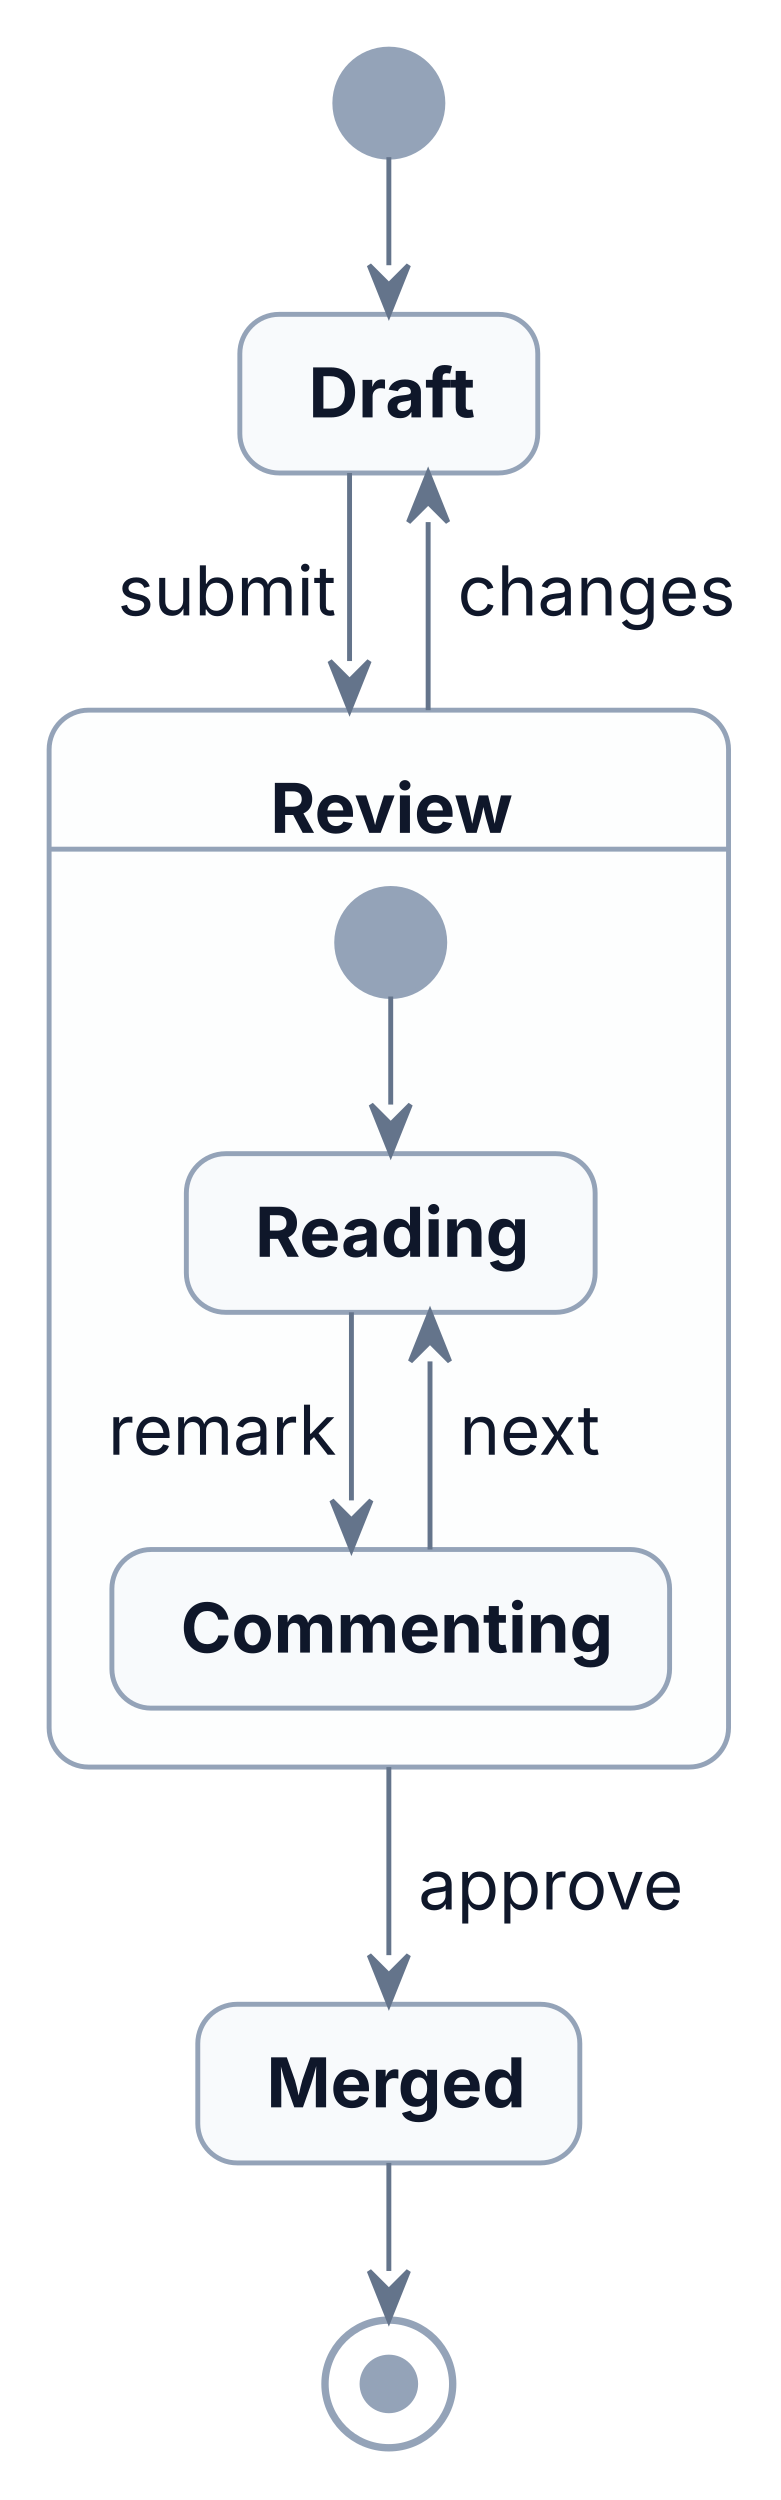
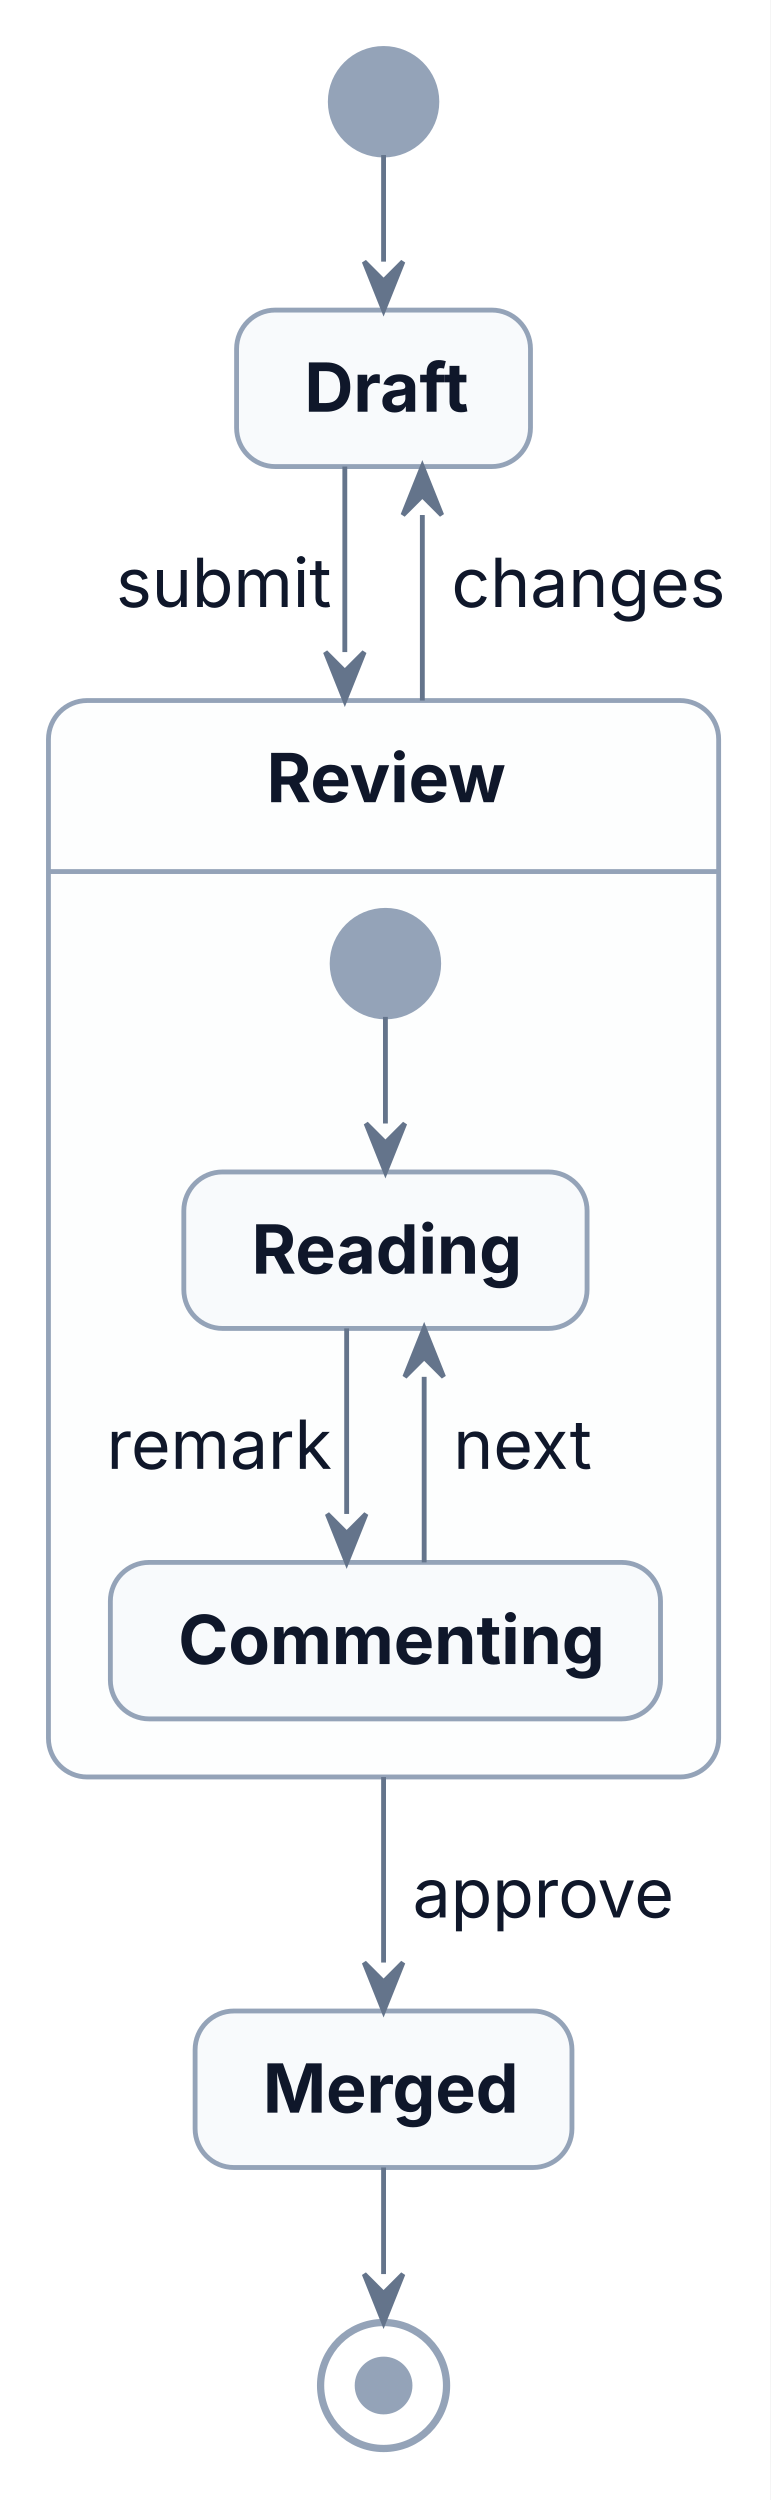
- <svg xmlns="http://www.w3.org/2000/svg" width="159" height="509" viewBox="0 0 159 509">
-   <rect x="0" y="0" width="159" height="509" fill="#FFFFFF" />
+ <svg xmlns="http://www.w3.org/2000/svg" width="159" height="516" viewBox="0 0 159 516">
+   <rect x="0" y="0" width="159" height="516" fill="#FFFFFF" />
  <g transform="translate(10,10)">
    <g>
      <ellipse cx="69.17" cy="11" rx="11" ry="11" fill="#94A3B8" stroke="#94A3B8" stroke-width="1" />
      <rect x="38.83" y="54" width="60.66" height="32.3" rx="8" ry="8" fill="#F8FAFC" stroke="#94A3B8" stroke-width="1" />
-       <rect x="0" y="134.59" width="138.33" height="215.18" rx="8" ry="8" fill="#FDFEFE" stroke="#94A3B8" stroke-width="1" />
-       <line x1="0" y1="162.89" x2="138.33" y2="162.89" fill="none" stroke="#94A3B8" stroke-width="1" />
-       <ellipse cx="69.55" cy="181.89" rx="11" ry="11" fill="#94A3B8" stroke="#94A3B8" stroke-width="1" />
-       <rect x="27.94" y="224.89" width="83.23" height="32.3" rx="8" ry="8" fill="#F8FAFC" stroke="#94A3B8" stroke-width="1" />
-       <rect x="12.78" y="305.48" width="113.55" height="32.3" rx="8" ry="8" fill="#F8FAFC" stroke="#94A3B8" stroke-width="1" />
-       <rect x="30.27" y="398.07" width="77.78" height="32.3" rx="8" ry="8" fill="#F8FAFC" stroke="#94A3B8" stroke-width="1" />
-       <ellipse cx="69.17" cy="475.37" rx="13" ry="13" fill="none" stroke="#94A3B8" stroke-width="1.5" />
-       <ellipse cx="69.17" cy="475.37" rx="5.46" ry="5.46" fill="#94A3B8" stroke="#94A3B8" stroke-width="1" />
+       <rect x="0" y="134.59" width="138.33" height="222.18" rx="8" ry="8" fill="#FDFEFE" stroke="#94A3B8" stroke-width="1" />
+       <line x1="0" y1="169.89" x2="138.33" y2="169.89" fill="none" stroke="#94A3B8" stroke-width="1" />
+       <ellipse cx="69.55" cy="188.89" rx="11" ry="11" fill="#94A3B8" stroke="#94A3B8" stroke-width="1" />
+       <rect x="27.94" y="231.89" width="83.23" height="32.3" rx="8" ry="8" fill="#F8FAFC" stroke="#94A3B8" stroke-width="1" />
+       <rect x="12.78" y="312.48" width="113.55" height="32.3" rx="8" ry="8" fill="#F8FAFC" stroke="#94A3B8" stroke-width="1" />
+       <rect x="30.27" y="405.07" width="77.78" height="32.3" rx="8" ry="8" fill="#F8FAFC" stroke="#94A3B8" stroke-width="1" />
+       <ellipse cx="69.17" cy="482.37" rx="13" ry="13" fill="none" stroke="#94A3B8" stroke-width="1.5" />
+       <ellipse cx="69.17" cy="482.37" rx="5.46" ry="5.46" fill="#94A3B8" stroke="#94A3B8" stroke-width="1" />
    </g>
    <g id="lines">
      <polyline points="69.17,22 69.17,44" fill="none" stroke="#64748B" stroke-width="1" />
      <polyline points="61.17,86.3 61.17,124.59" fill="none" stroke="#64748B" stroke-width="1" />
      <polyline points="77.17,134.59 77.17,96.3" fill="none" stroke="#64748B" stroke-width="1" />
-       <polyline points="69.17,349.78 69.17,388.07" fill="none" stroke="#64748B" stroke-width="1" />
-       <polyline points="69.17,430.37 69.17,452.37" fill="none" stroke="#64748B" stroke-width="1" />
-       <polyline points="69.55,192.89 69.55,214.89" fill="none" stroke="#64748B" stroke-width="1" />
-       <polyline points="61.55,257.18 61.55,295.48" fill="none" stroke="#64748B" stroke-width="1" />
-       <polyline points="77.55,305.48 77.55,267.18" fill="none" stroke="#64748B" stroke-width="1" />
+       <polyline points="69.17,356.78 69.17,395.07" fill="none" stroke="#64748B" stroke-width="1" />
+       <polyline points="69.17,437.37 69.17,459.37" fill="none" stroke="#64748B" stroke-width="1" />
+       <polyline points="69.55,199.89 69.55,221.89" fill="none" stroke="#64748B" stroke-width="1" />
+       <polyline points="61.55,264.18 61.55,302.48" fill="none" stroke="#64748B" stroke-width="1" />
+       <polyline points="77.55,312.48 77.55,274.18" fill="none" stroke="#64748B" stroke-width="1" />
      <polygon points="65.17,44 69.17,54 73.17,44 69.17,48" fill="#64748B" stroke="#64748B" stroke-width="1" />
      <polygon points="57.17,124.59 61.17,134.59 65.17,124.59 61.17,128.59" fill="#64748B" stroke="#64748B" stroke-width="1" />
      <polygon points="81.17,96.3 77.17,86.3 73.17,96.3 77.17,92.3" fill="#64748B" stroke="#64748B" stroke-width="1" />
-       <polygon points="65.17,388.07 69.17,398.07 73.17,388.07 69.17,392.07" fill="#64748B" stroke="#64748B" stroke-width="1" />
-       <polygon points="65.17,452.37 69.17,462.37 73.17,452.37 69.17,456.37" fill="#64748B" stroke="#64748B" stroke-width="1" />
-       <polygon points="65.55,214.89 69.55,224.89 73.55,214.89 69.55,218.89" fill="#64748B" stroke="#64748B" stroke-width="1" />
-       <polygon points="57.55,295.48 61.55,305.48 65.55,295.48 61.55,299.48" fill="#64748B" stroke="#64748B" stroke-width="1" />
-       <polygon points="81.55,267.18 77.55,257.18 73.55,267.18 77.55,263.18" fill="#64748B" stroke="#64748B" stroke-width="1" />
+       <polygon points="65.17,395.07 69.17,405.07 73.17,395.07 69.17,399.07" fill="#64748B" stroke="#64748B" stroke-width="1" />
+       <polygon points="65.17,459.37 69.17,469.37 73.17,459.37 69.17,463.37" fill="#64748B" stroke="#64748B" stroke-width="1" />
+       <polygon points="65.55,221.89 69.55,231.89 73.55,221.89 69.55,225.89" fill="#64748B" stroke="#64748B" stroke-width="1" />
+       <polygon points="57.55,302.48 61.55,312.48 65.55,302.48 61.55,306.48" fill="#64748B" stroke="#64748B" stroke-width="1" />
+       <polygon points="81.55,274.18 77.55,264.18 73.55,274.18 77.55,270.18" fill="#64748B" stroke="#64748B" stroke-width="1" />
    </g>
    <g>
      <text font-family="Inter, ui-sans-serif, system-ui, -apple-system, Segoe UI, DejaVu Sans, Liberation Sans, sans-serif, Noto Color Emoji, Apple Color Emoji, Segoe UI Emoji" xml:space="preserve">
        <tspan x="52.83" y="74.99" font-size="14" fill="#0F172A" font-weight="bold" textLength="32.66" lengthAdjust="spacing">Draft</tspan>
      </text>
      <text font-family="Inter, ui-sans-serif, system-ui, -apple-system, Segoe UI, DejaVu Sans, Liberation Sans, sans-serif, Noto Color Emoji, Apple Color Emoji, Segoe UI Emoji" xml:space="preserve">
-         <tspan x="45.04" y="159.58" font-size="14" fill="#0F172A" font-weight="bold" textLength="48.24" lengthAdjust="spacing">Review</tspan>
+         <tspan x="45.04" y="155.58" font-size="14" fill="#0F172A" font-weight="bold" textLength="48.24" lengthAdjust="spacing">Review</tspan>
      </text>
      <text font-family="Inter, ui-sans-serif, system-ui, -apple-system, Segoe UI, DejaVu Sans, Liberation Sans, sans-serif, Noto Color Emoji, Apple Color Emoji, Segoe UI Emoji" xml:space="preserve">
-         <tspan x="41.94" y="245.88" font-size="14" fill="#0F172A" font-weight="bold" textLength="55.23" lengthAdjust="spacing">Reading</tspan>
+         <tspan x="41.94" y="252.88" font-size="14" fill="#0F172A" font-weight="bold" textLength="55.23" lengthAdjust="spacing">Reading</tspan>
      </text>
      <text font-family="Inter, ui-sans-serif, system-ui, -apple-system, Segoe UI, DejaVu Sans, Liberation Sans, sans-serif, Noto Color Emoji, Apple Color Emoji, Segoe UI Emoji" xml:space="preserve">
-         <tspan x="26.78" y="326.47" font-size="14" fill="#0F172A" font-weight="bold" textLength="85.55" lengthAdjust="spacing">Commenting</tspan>
+         <tspan x="26.78" y="333.47" font-size="14" fill="#0F172A" font-weight="bold" textLength="85.55" lengthAdjust="spacing">Commenting</tspan>
      </text>
      <text font-family="Inter, ui-sans-serif, system-ui, -apple-system, Segoe UI, DejaVu Sans, Liberation Sans, sans-serif, Noto Color Emoji, Apple Color Emoji, Segoe UI Emoji" xml:space="preserve">
-         <tspan x="12" y="286.18" font-size="14" fill="#0F172A" textLength="43.55" lengthAdjust="spacing">remark</tspan>
+         <tspan x="12" y="293.18" font-size="14" fill="#0F172A" textLength="43.55" lengthAdjust="spacing">remark</tspan>
      </text>
      <text font-family="Inter, ui-sans-serif, system-ui, -apple-system, Segoe UI, DejaVu Sans, Liberation Sans, sans-serif, Noto Color Emoji, Apple Color Emoji, Segoe UI Emoji" xml:space="preserve">
-         <tspan x="83.55" y="286.18" font-size="14" fill="#0F172A" textLength="26.46" lengthAdjust="spacing">next</tspan>
+         <tspan x="83.55" y="293.18" font-size="14" fill="#0F172A" textLength="26.46" lengthAdjust="spacing">next</tspan>
      </text>
      <text font-family="Inter, ui-sans-serif, system-ui, -apple-system, Segoe UI, DejaVu Sans, Liberation Sans, sans-serif, Noto Color Emoji, Apple Color Emoji, Segoe UI Emoji" xml:space="preserve">
-         <tspan x="44.27" y="419.06" font-size="14" fill="#0F172A" font-weight="bold" textLength="49.78" lengthAdjust="spacing">Merged</tspan>
+         <tspan x="44.27" y="426.06" font-size="14" fill="#0F172A" font-weight="bold" textLength="49.78" lengthAdjust="spacing">Merged</tspan>
      </text>
      <text font-family="Inter, ui-sans-serif, system-ui, -apple-system, Segoe UI, DejaVu Sans, Liberation Sans, sans-serif, Noto Color Emoji, Apple Color Emoji, Segoe UI Emoji" xml:space="preserve">
        <tspan x="13.94" y="115.29" font-size="14" fill="#0F172A" textLength="41.23" lengthAdjust="spacing">submit</tspan>
      </text>
      <text font-family="Inter, ui-sans-serif, system-ui, -apple-system, Segoe UI, DejaVu Sans, Liberation Sans, sans-serif, Noto Color Emoji, Apple Color Emoji, Segoe UI Emoji" xml:space="preserve">
        <tspan x="83.17" y="115.29" font-size="14" fill="#0F172A" textLength="52.92" lengthAdjust="spacing">changes</tspan>
      </text>
      <text font-family="Inter, ui-sans-serif, system-ui, -apple-system, Segoe UI, DejaVu Sans, Liberation Sans, sans-serif, Noto Color Emoji, Apple Color Emoji, Segoe UI Emoji" xml:space="preserve">
-         <tspan x="75.17" y="378.77" font-size="14" fill="#0F172A" textLength="50.58" lengthAdjust="spacing">approve</tspan>
+         <tspan x="75.17" y="385.77" font-size="14" fill="#0F172A" textLength="50.58" lengthAdjust="spacing">approve</tspan>
      </text>
    </g>
  </g>
</svg>
